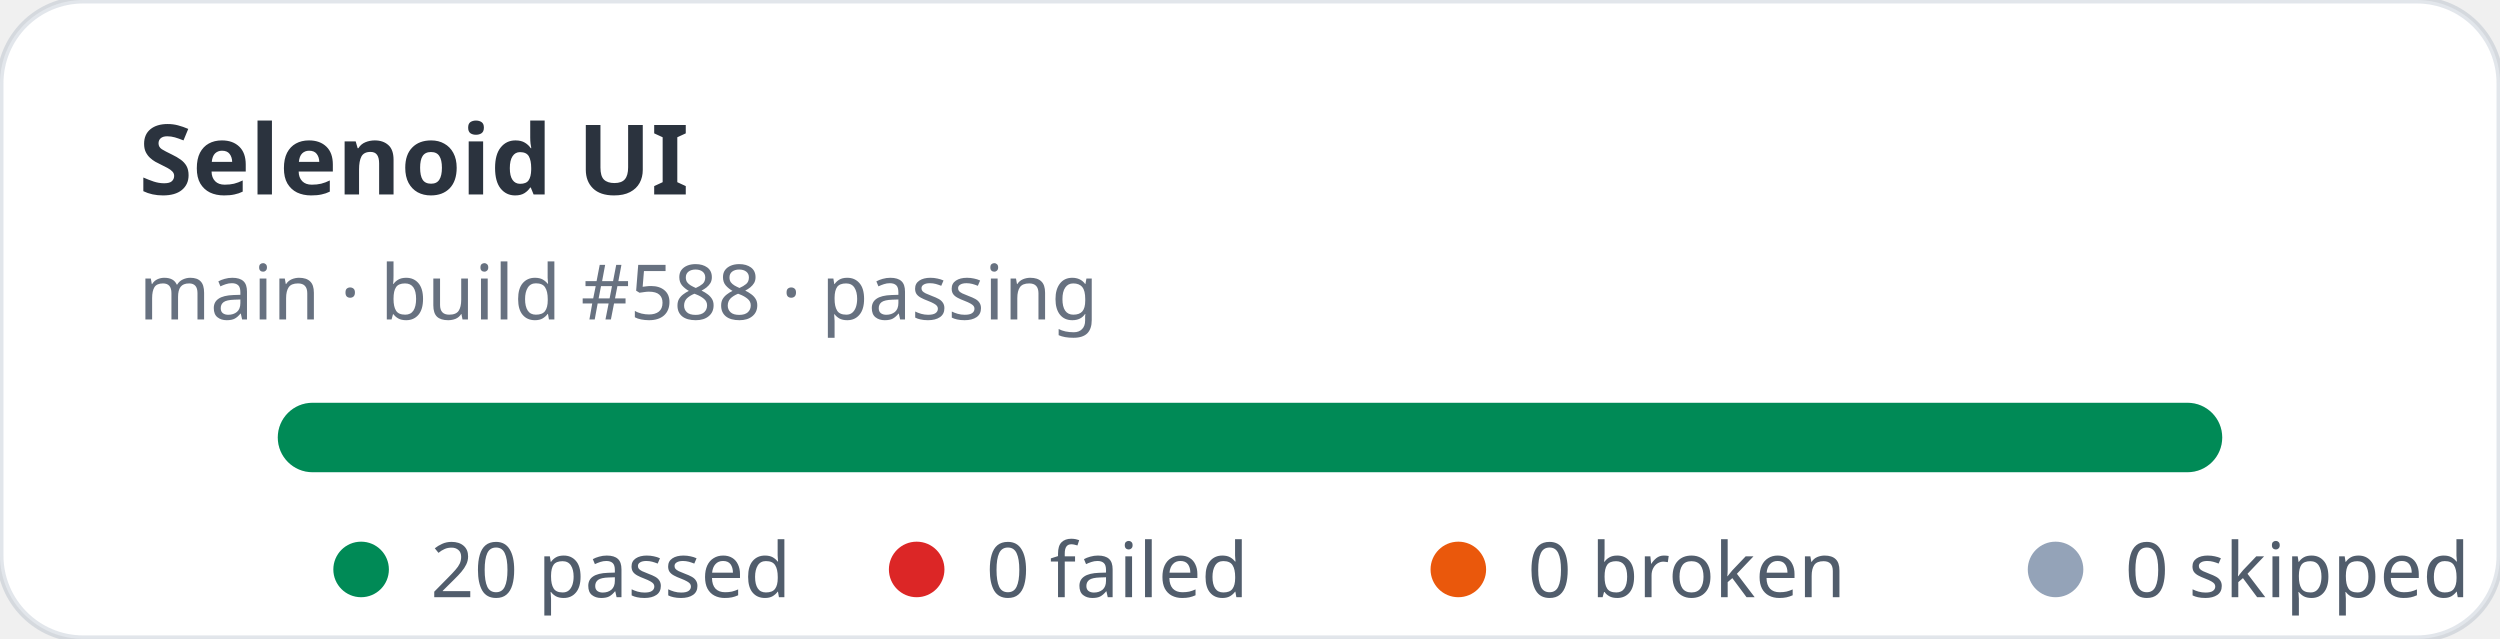
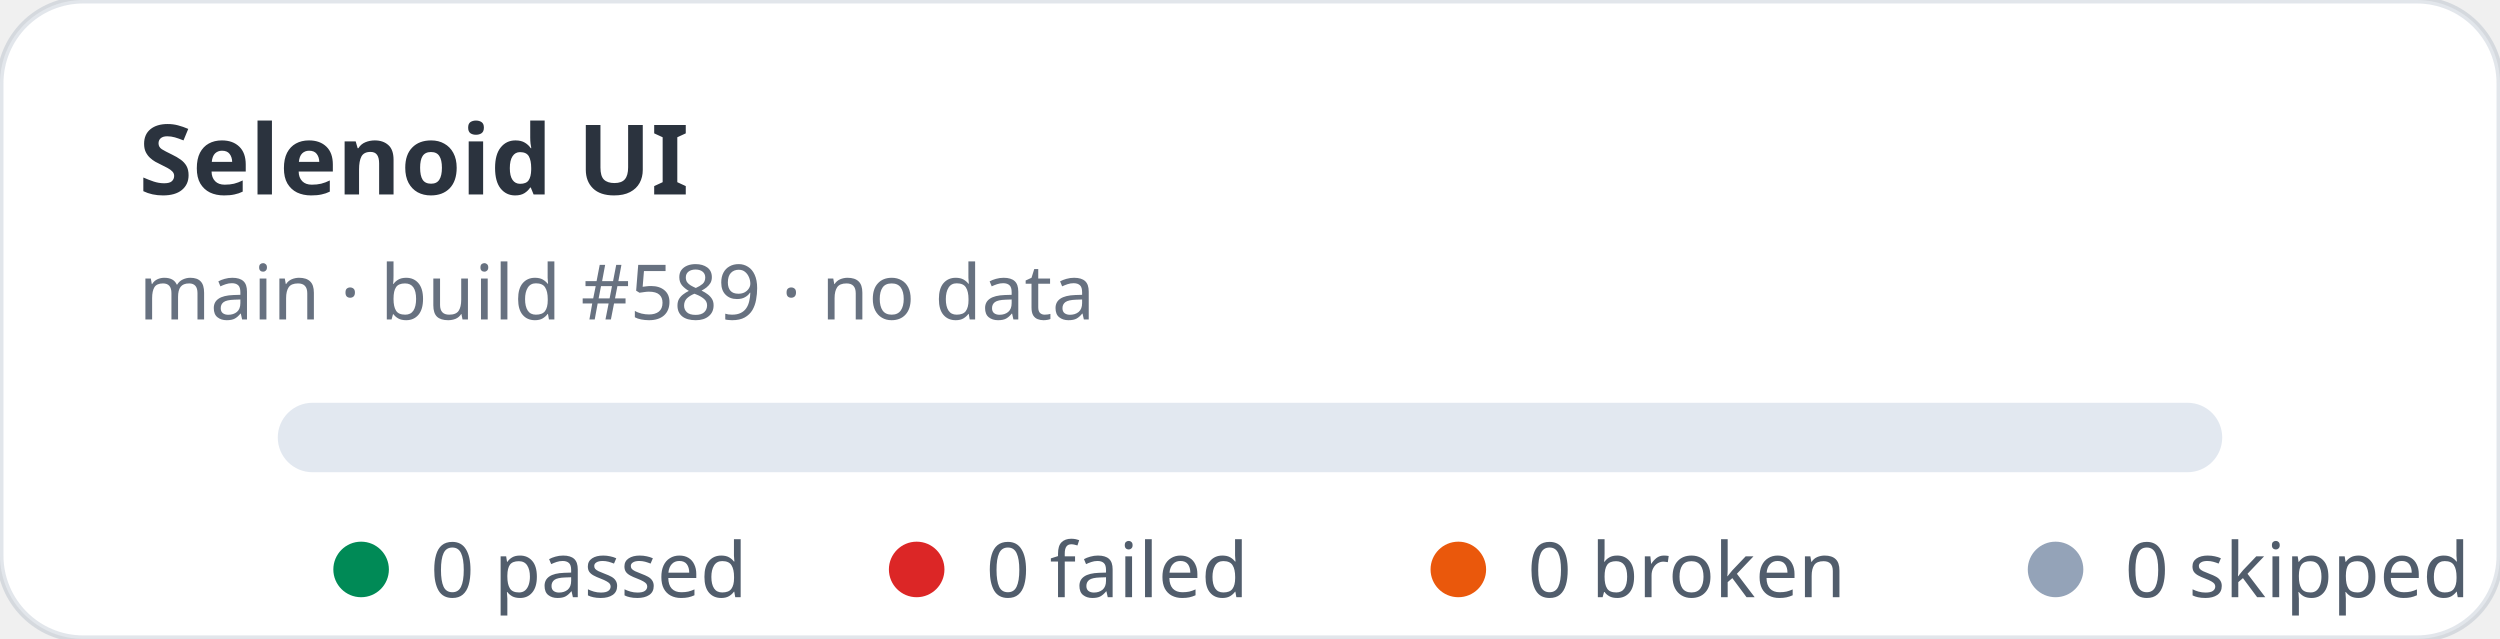
- <svg xmlns="http://www.w3.org/2000/svg" width="360" height="92" viewBox="0 0 360 92" role="img" aria-label="Selenoid UI stats: 20 passed, 0 failed">
+ <svg xmlns="http://www.w3.org/2000/svg" width="360" height="92" viewBox="0 0 360 92" role="img" aria-label="Selenoid UI stats: 0 passed, 0 failed">
  <rect width="360" height="92" rx="12" fill="#ffffff" stroke="rgba(11,48,86,0.12)" />
  <text x="20" y="28" fill="rgba(1,10,24,0.83)" font-family="ui-sans-serif,system-ui,sans-serif" font-size="14" font-weight="700">Selenoid UI</text>
-   <text x="20" y="46" fill="rgba(2,19,44,0.6)" font-family="ui-sans-serif,system-ui,sans-serif" font-size="11">main · build #588 · passing</text>
+   <text x="20" y="46" fill="rgba(2,19,44,0.6)" font-family="ui-sans-serif,system-ui,sans-serif" font-size="11">main · build #589 · no data</text>
  <rect x="40" y="58" width="280" height="10" rx="5" fill="#e2e8f0" />
-   <rect x="40" y="58" width="280" height="10" rx="5" fill="#008a56" />
  <g font-family="ui-sans-serif,system-ui,sans-serif" font-size="11" fill="rgba(1,18,40,0.68)">
    <circle cx="52" cy="82" r="4" fill="#008a56" />
-     <text x="62" y="86">20 passed</text>
+     <text x="62" y="86">0 passed</text>
    <circle cx="132" cy="82" r="4" fill="#dc2626" />
    <text x="142" y="86">0 failed</text>
    <circle cx="210" cy="82" r="4" fill="#ea580c" />
    <text x="220" y="86">0 broken</text>
    <circle cx="296" cy="82" r="4" fill="#94a3b8" />
    <text x="306" y="86">0 skipped</text>
  </g>
</svg>
